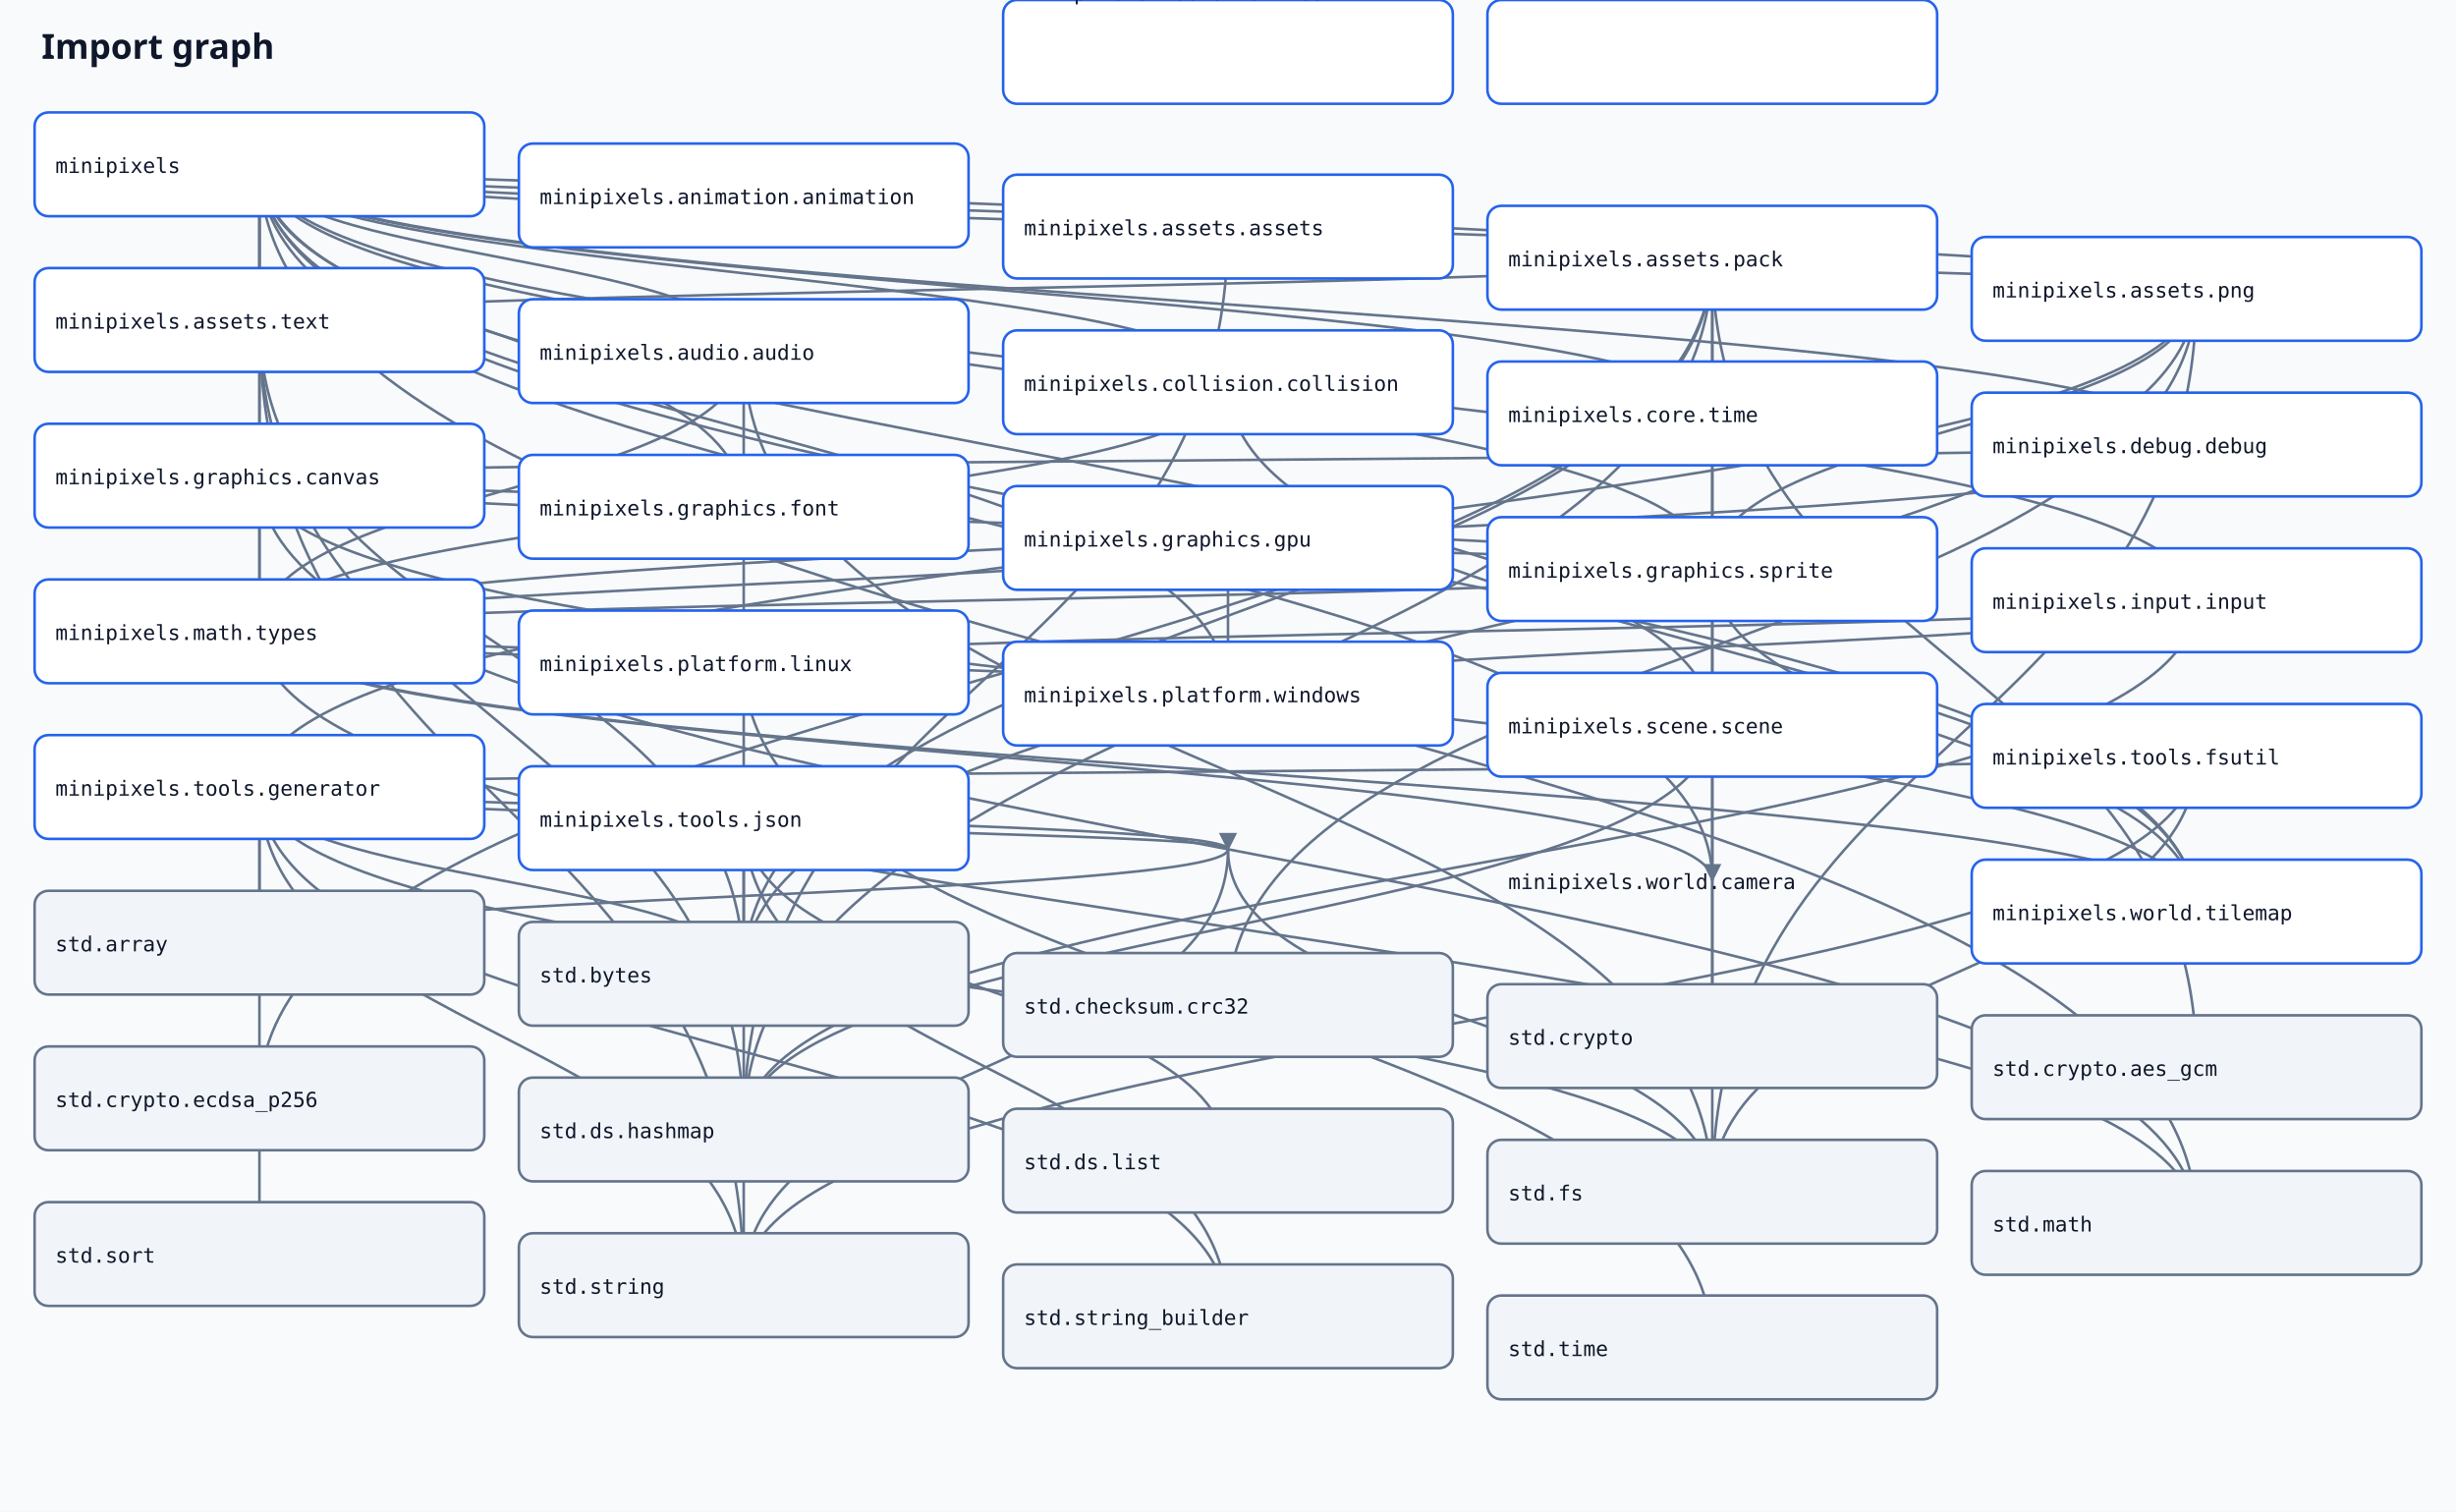
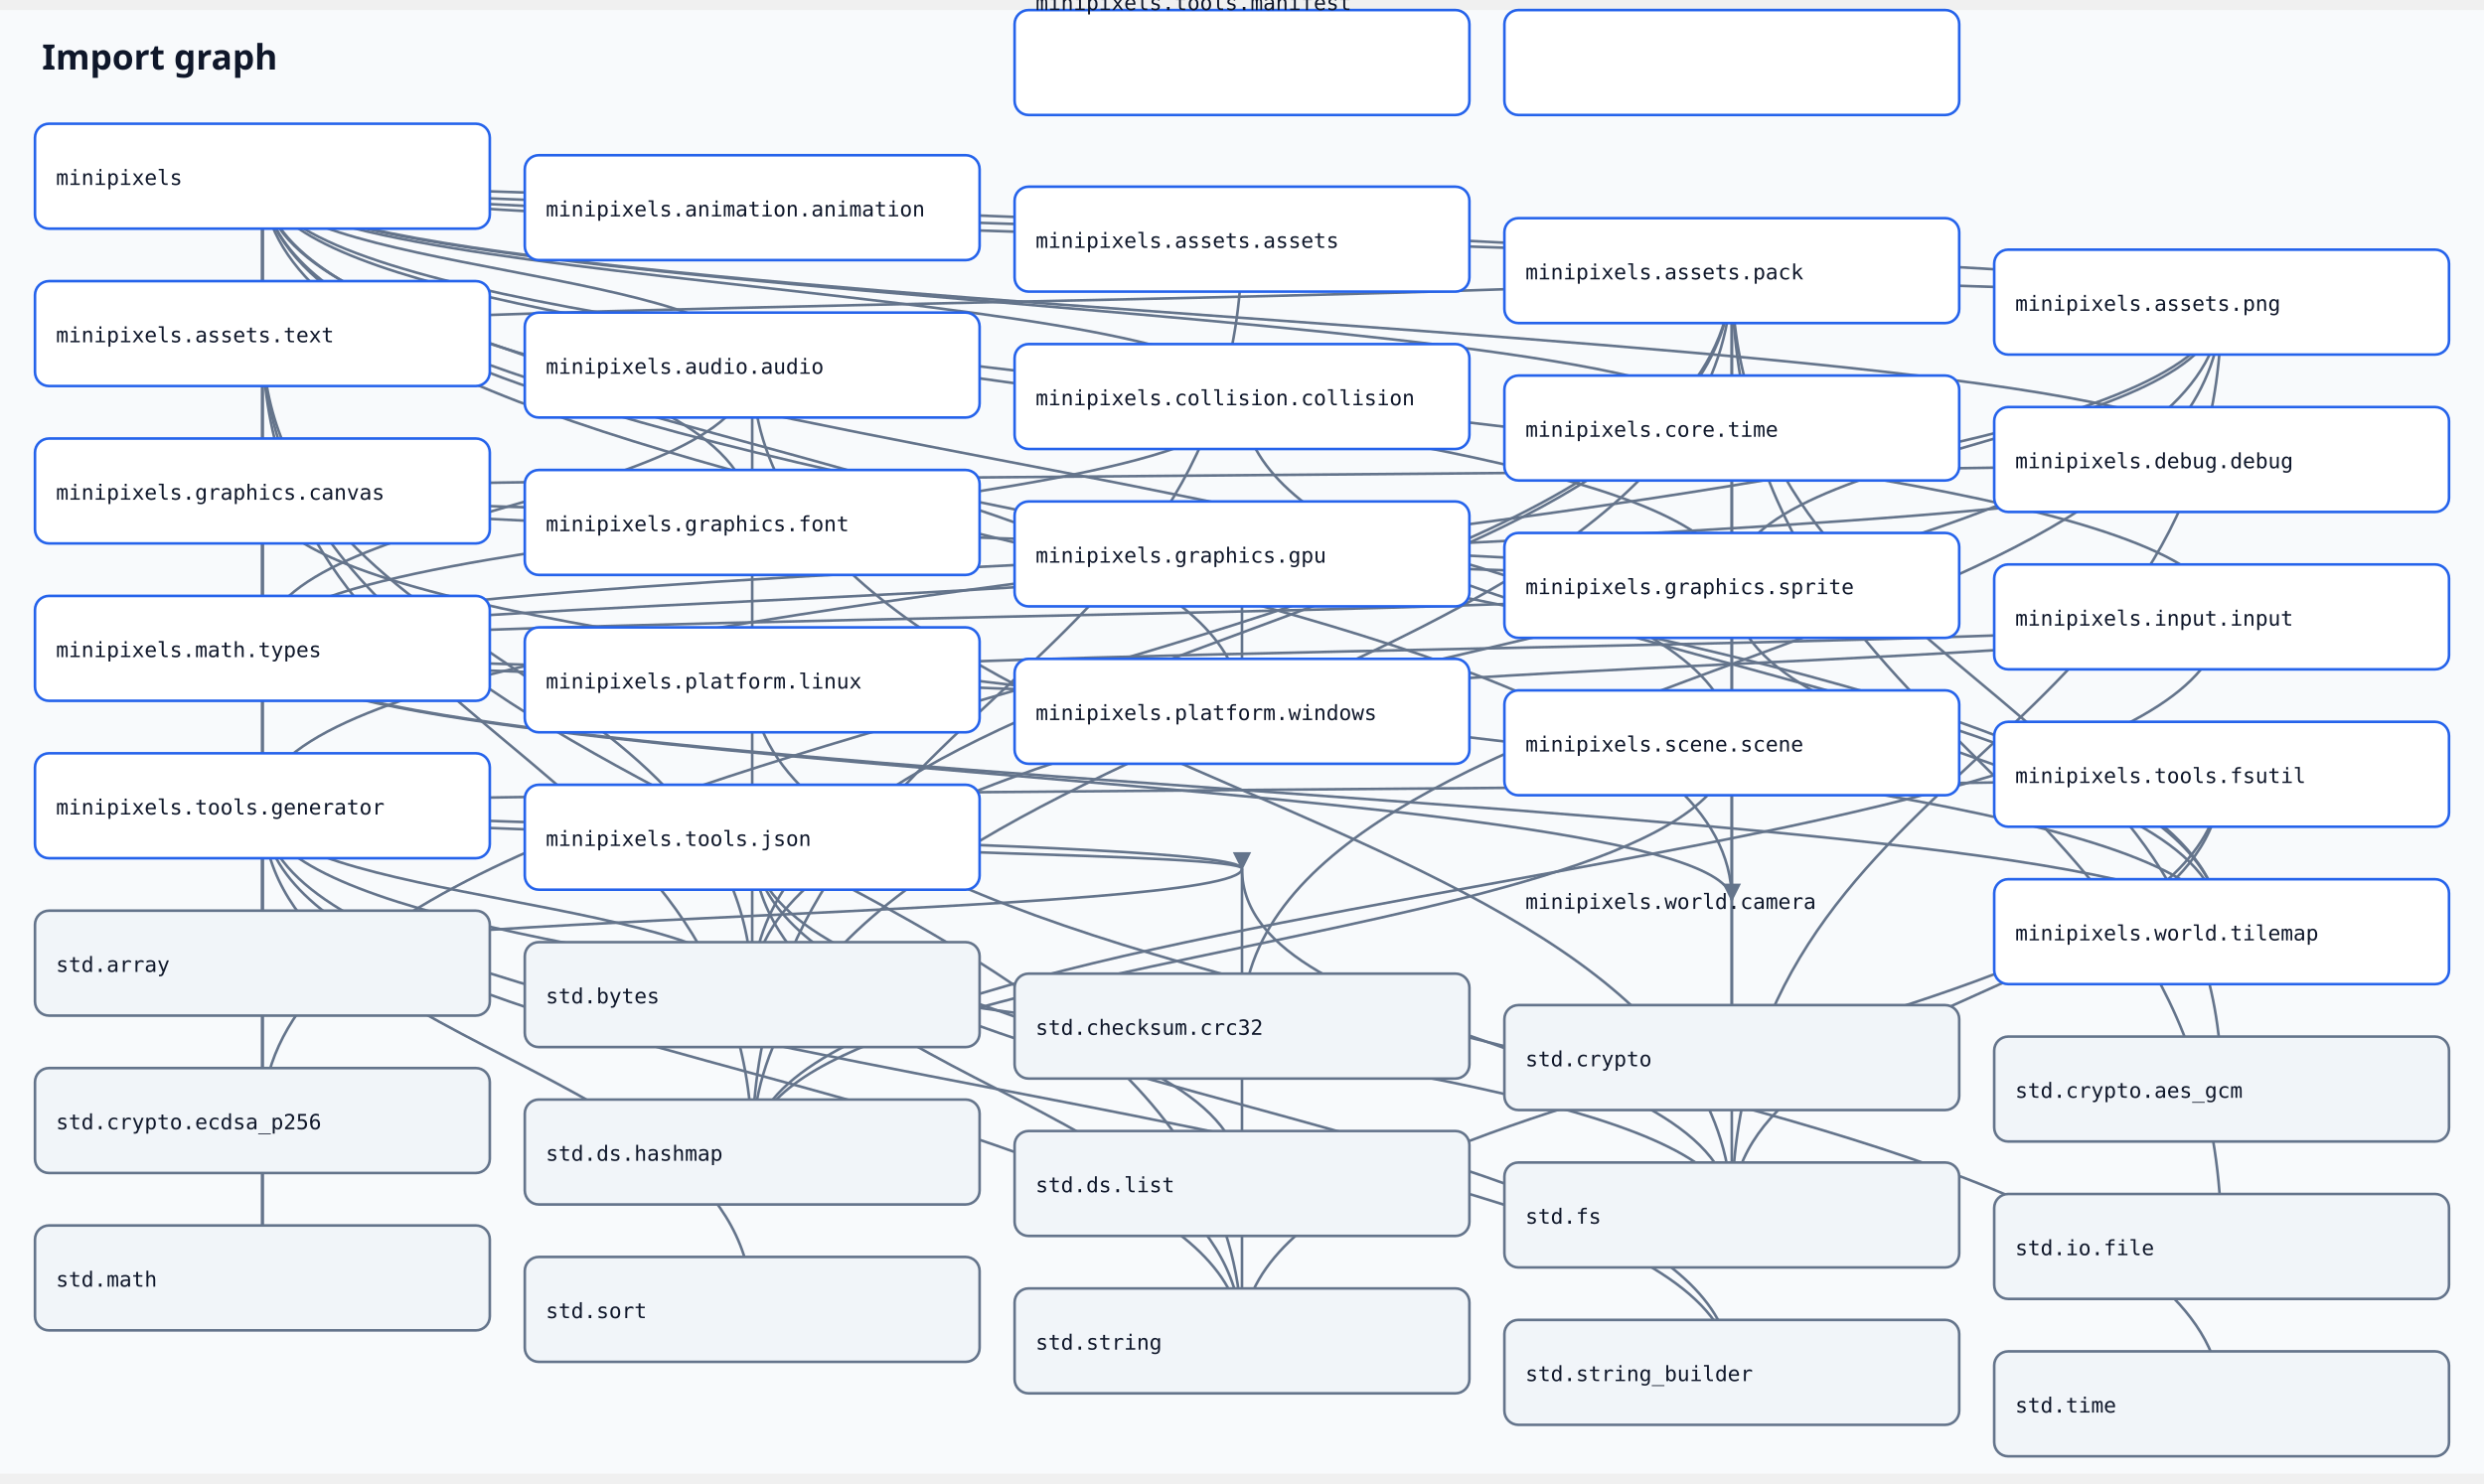
- <svg xmlns="http://www.w3.org/2000/svg" width="1420" height="874" viewBox="0 0 1420 874" role="img" aria-labelledby="title desc">
+ <svg xmlns="http://www.w3.org/2000/svg" width="1420" height="892." viewBox="0 0 1420 892." role="img" aria-labelledby="title desc">
  <defs>
    <marker id="arrow" viewBox="0 0 10 10" refX="9" refY="5" markerWidth="7" markerHeight="7" orient="auto-start-reverse">
      <path d="M 0 0 L 10 5 L 0 10 z" fill="#64748b" />
    </marker>
  </defs>
  <rect width="100%" height="100%" fill="#f8fafc" />
  <text x="24" y="34" font-family="system-ui,sans-serif" font-size="20" font-weight="700" fill="#0f172a">Import graph</text>
-   <path d="M 150 95 C 150 401, 1270 401, 1270 707" fill="none" stroke="#64748b" stroke-width="1.5" marker-end="url(#arrow)" />
+   <path d="M 150 95 C 150 410, 150 410, 150 725" fill="none" stroke="#64748b" stroke-width="1.5" marker-end="url(#arrow)" />
  <path d="M 150 95 C 150 104, 430 104, 430 113" fill="none" stroke="#64748b" stroke-width="1.5" marker-end="url(#arrow)" />
  <path d="M 150 95 C 150 113, 710 113, 710 131" fill="none" stroke="#64748b" stroke-width="1.5" marker-end="url(#arrow)" />
  <path d="M 150 95 C 150 122, 990 122, 990 149" fill="none" stroke="#64748b" stroke-width="1.5" marker-end="url(#arrow)" />
  <path d="M 150 95 C 150 131, 1270 131, 1270 167" fill="none" stroke="#64748b" stroke-width="1.5" marker-end="url(#arrow)" />
  <path d="M 150 95 C 150 140, 150 140, 150 185" fill="none" stroke="#64748b" stroke-width="1.5" marker-end="url(#arrow)" />
  <path d="M 150 95 C 150 149, 430 149, 430 203" fill="none" stroke="#64748b" stroke-width="1.5" marker-end="url(#arrow)" />
  <path d="M 150 95 C 150 158, 710 158, 710 221" fill="none" stroke="#64748b" stroke-width="1.5" marker-end="url(#arrow)" />
  <path d="M 150 95 C 150 167, 990 167, 990 239" fill="none" stroke="#64748b" stroke-width="1.5" marker-end="url(#arrow)" />
  <path d="M 150 95 C 150 176, 1270 176, 1270 257" fill="none" stroke="#64748b" stroke-width="1.5" marker-end="url(#arrow)" />
  <path d="M 150 95 C 150 185, 150 185, 150 275" fill="none" stroke="#64748b" stroke-width="1.5" marker-end="url(#arrow)" />
  <path d="M 150 95 C 150 194, 430 194, 430 293" fill="none" stroke="#64748b" stroke-width="1.5" marker-end="url(#arrow)" />
  <path d="M 150 95 C 150 212, 990 212, 990 329" fill="none" stroke="#64748b" stroke-width="1.5" marker-end="url(#arrow)" />
  <path d="M 150 95 C 150 221, 1270 221, 1270 347" fill="none" stroke="#64748b" stroke-width="1.5" marker-end="url(#arrow)" />
  <path d="M 150 95 C 150 230, 150 230, 150 365" fill="none" stroke="#64748b" stroke-width="1.5" marker-end="url(#arrow)" />
  <path d="M 150 95 C 150 248, 710 248, 710 401" fill="none" stroke="#64748b" stroke-width="1.5" marker-end="url(#arrow)" />
  <path d="M 150 95 C 150 257, 990 257, 990 419" fill="none" stroke="#64748b" stroke-width="1.5" marker-end="url(#arrow)" />
  <path d="M 150 95 C 150 302, 990 302, 990 509." fill="none" stroke="#64748b" stroke-width="1.5" marker-end="url(#arrow)" />
  <path d="M 150 95 C 150 311, 1270 311, 1270 527" fill="none" stroke="#64748b" stroke-width="1.5" marker-end="url(#arrow)" />
  <path d="M 710 131 C 710 392, 430 392, 430 653" fill="none" stroke="#64748b" stroke-width="1.5" marker-end="url(#arrow)" />
  <path d="M 990 149 C 990 356, 430 356, 430 563" fill="none" stroke="#64748b" stroke-width="1.5" marker-end="url(#arrow)" />
  <path d="M 990 149 C 990 374, 990 374, 990 599" fill="none" stroke="#64748b" stroke-width="1.5" marker-end="url(#arrow)" />
  <path d="M 990 149 C 990 383, 1270 383, 1270 617" fill="none" stroke="#64748b" stroke-width="1.5" marker-end="url(#arrow)" />
  <path d="M 990 149 C 990 392, 150 392, 150 635" fill="none" stroke="#64748b" stroke-width="1.5" marker-end="url(#arrow)" />
  <path d="M 990 149 C 990 401, 430 401, 430 653" fill="none" stroke="#64748b" stroke-width="1.5" marker-end="url(#arrow)" />
  <path d="M 990 149 C 990 419, 990 419, 990 689" fill="none" stroke="#64748b" stroke-width="1.5" marker-end="url(#arrow)" />
+   <path d="M 990 149 C 990 428, 1270 428, 1270 707" fill="none" stroke="#64748b" stroke-width="1.5" marker-end="url(#arrow)" />
  <path d="M 990 149 C 990 158, 1270 158, 1270 167" fill="none" stroke="#64748b" stroke-width="1.5" marker-end="url(#arrow)" />
  <path d="M 1270 167 C 1270 365, 430 365, 430 563" fill="none" stroke="#64748b" stroke-width="1.5" marker-end="url(#arrow)" />
  <path d="M 1270 167 C 1270 374, 710 374, 710 581" fill="none" stroke="#64748b" stroke-width="1.5" marker-end="url(#arrow)" />
  <path d="M 1270 167 C 1270 428, 990 428, 990 689" fill="none" stroke="#64748b" stroke-width="1.5" marker-end="url(#arrow)" />
  <path d="M 1270 167 C 1270 248, 990 248, 990 329" fill="none" stroke="#64748b" stroke-width="1.5" marker-end="url(#arrow)" />
  <path d="M 150 185 C 150 374, 430 374, 430 563" fill="none" stroke="#64748b" stroke-width="1.5" marker-end="url(#arrow)" />
  <path d="M 150 185 C 150 419, 430 419, 430 653" fill="none" stroke="#64748b" stroke-width="1.5" marker-end="url(#arrow)" />
-   <path d="M 150 185 C 150 464, 430 464, 430 743" fill="none" stroke="#64748b" stroke-width="1.5" marker-end="url(#arrow)" />
+   <path d="M 150 185 C 150 473, 710 473, 710 761" fill="none" stroke="#64748b" stroke-width="1.5" marker-end="url(#arrow)" />
  <path d="M 150 185 C 150 167, 990 167, 990 149" fill="none" stroke="#64748b" stroke-width="1.5" marker-end="url(#arrow)" />
  <path d="M 430 203 C 430 383, 430 383, 430 563" fill="none" stroke="#64748b" stroke-width="1.5" marker-end="url(#arrow)" />
  <path d="M 430 203 C 430 446, 990 446, 990 689" fill="none" stroke="#64748b" stroke-width="1.5" marker-end="url(#arrow)" />
  <path d="M 430 203 C 430 284, 150 284, 150 365" fill="none" stroke="#64748b" stroke-width="1.5" marker-end="url(#arrow)" />
  <path d="M 710 221 C 710 293, 150 293, 150 365" fill="none" stroke="#64748b" stroke-width="1.5" marker-end="url(#arrow)" />
  <path d="M 1270 257 C 1270 266, 150 266, 150 275" fill="none" stroke="#64748b" stroke-width="1.5" marker-end="url(#arrow)" />
  <path d="M 1270 257 C 1270 311, 150 311, 150 365" fill="none" stroke="#64748b" stroke-width="1.5" marker-end="url(#arrow)" />
-   <path d="M 150 275 C 150 491, 1270 491, 1270 707" fill="none" stroke="#64748b" stroke-width="1.5" marker-end="url(#arrow)" />
+   <path d="M 150 275 C 150 500, 150 500, 150 725" fill="none" stroke="#64748b" stroke-width="1.5" marker-end="url(#arrow)" />
  <path d="M 150 275 C 150 302, 990 302, 990 329" fill="none" stroke="#64748b" stroke-width="1.5" marker-end="url(#arrow)" />
  <path d="M 150 275 C 150 320, 150 320, 150 365" fill="none" stroke="#64748b" stroke-width="1.5" marker-end="url(#arrow)" />
  <path d="M 430 293 C 430 284, 150 284, 150 275" fill="none" stroke="#64748b" stroke-width="1.5" marker-end="url(#arrow)" />
  <path d="M 710 311 C 710 320, 990 320, 990 329" fill="none" stroke="#64748b" stroke-width="1.5" marker-end="url(#arrow)" />
  <path d="M 710 311 C 710 338, 150 338, 150 365" fill="none" stroke="#64748b" stroke-width="1.5" marker-end="url(#arrow)" />
  <path d="M 710 311 C 710 356, 710 356, 710 401" fill="none" stroke="#64748b" stroke-width="1.5" marker-end="url(#arrow)" />
  <path d="M 990 329 C 990 347, 150 347, 150 365" fill="none" stroke="#64748b" stroke-width="1.5" marker-end="url(#arrow)" />
  <path d="M 1270 347 C 1270 500, 430 500, 430 653" fill="none" stroke="#64748b" stroke-width="1.5" marker-end="url(#arrow)" />
-   <path d="M 150 365 C 150 536, 1270 536, 1270 707" fill="none" stroke="#64748b" stroke-width="1.5" marker-end="url(#arrow)" />
-   <path d="M 430 383 C 430 581, 990 581, 990 779" fill="none" stroke="#64748b" stroke-width="1.5" marker-end="url(#arrow)" />
+   <path d="M 150 365 C 150 545, 150 545, 150 725" fill="none" stroke="#64748b" stroke-width="1.5" marker-end="url(#arrow)" />
+   <path d="M 430 383 C 430 590, 1270 590, 1270 797" fill="none" stroke="#64748b" stroke-width="1.5" marker-end="url(#arrow)" />
  <path d="M 430 383 C 430 365, 1270 365, 1270 347" fill="none" stroke="#64748b" stroke-width="1.5" marker-end="url(#arrow)" />
  <path d="M 430 383 C 430 374, 150 374, 150 365" fill="none" stroke="#64748b" stroke-width="1.5" marker-end="url(#arrow)" />
  <path d="M 710 401 C 710 374, 1270 374, 1270 347" fill="none" stroke="#64748b" stroke-width="1.5" marker-end="url(#arrow)" />
  <path d="M 710 401 C 710 383, 150 383, 150 365" fill="none" stroke="#64748b" stroke-width="1.5" marker-end="url(#arrow)" />
  <path d="M 990 419 C 990 536, 430 536, 430 653" fill="none" stroke="#64748b" stroke-width="1.5" marker-end="url(#arrow)" />
  <path d="M 1270 437 C 1270 563, 990 563, 990 689" fill="none" stroke="#64748b" stroke-width="1.5" marker-end="url(#arrow)" />
-   <path d="M 1270 437 C 1270 590, 430 590, 430 743" fill="none" stroke="#64748b" stroke-width="1.5" marker-end="url(#arrow)" />
+   <path d="M 1270 437 C 1270 599, 710 599, 710 761" fill="none" stroke="#64748b" stroke-width="1.5" marker-end="url(#arrow)" />
  <path d="M 150 455 C 150 500, 150 500, 150 545" fill="none" stroke="#64748b" stroke-width="1.5" marker-end="url(#arrow)" />
  <path d="M 150 455 C 150 509, 430 509, 430 563" fill="none" stroke="#64748b" stroke-width="1.5" marker-end="url(#arrow)" />
  <path d="M 150 455 C 150 572, 990 572, 990 689" fill="none" stroke="#64748b" stroke-width="1.5" marker-end="url(#arrow)" />
-   <path d="M 150 455 C 150 590, 150 590, 150 725" fill="none" stroke="#64748b" stroke-width="1.5" marker-end="url(#arrow)" />
  <path d="M 150 455 C 150 599, 430 599, 430 743" fill="none" stroke="#64748b" stroke-width="1.5" marker-end="url(#arrow)" />
  <path d="M 150 455 C 150 608, 710 608, 710 761" fill="none" stroke="#64748b" stroke-width="1.5" marker-end="url(#arrow)" />
+   <path d="M 150 455 C 150 617, 990 617, 990 779" fill="none" stroke="#64748b" stroke-width="1.5" marker-end="url(#arrow)" />
  <path d="M 150 455 C 150 311, 1270 311, 1270 167" fill="none" stroke="#64748b" stroke-width="1.5" marker-end="url(#arrow)" />
  <path d="M 150 455 C 150 446, 1270 446, 1270 437" fill="none" stroke="#64748b" stroke-width="1.5" marker-end="url(#arrow)" />
  <path d="M 150 455 C 150 464, 430 464, 430 473" fill="none" stroke="#64748b" stroke-width="1.5" marker-end="url(#arrow)" />
  <path d="M 150 455 C 150 473, 710 473, 710 491." fill="none" stroke="#64748b" stroke-width="1.5" marker-end="url(#arrow)" />
  <path d="M 430 473 C 430 572, 710 572, 710 671" fill="none" stroke="#64748b" stroke-width="1.5" marker-end="url(#arrow)" />
-   <path d="M 430 473 C 430 608, 430 608, 430 743" fill="none" stroke="#64748b" stroke-width="1.5" marker-end="url(#arrow)" />
  <path d="M 430 473 C 430 617, 710 617, 710 761" fill="none" stroke="#64748b" stroke-width="1.5" marker-end="url(#arrow)" />
+   <path d="M 430 473 C 430 626, 990 626, 990 779" fill="none" stroke="#64748b" stroke-width="1.5" marker-end="url(#arrow)" />
  <path d="M 710 491. C 710 518, 150 518, 150 545" fill="none" stroke="#64748b" stroke-width="1.5" marker-end="url(#arrow)" />
  <path d="M 710 491. C 710 590, 990 590, 990 689" fill="none" stroke="#64748b" stroke-width="1.5" marker-end="url(#arrow)" />
-   <path d="M 710 491. C 710 617, 430 617, 430 743" fill="none" stroke="#64748b" stroke-width="1.5" marker-end="url(#arrow)" />
+   <path d="M 710 491. C 710 626, 710 626, 710 761" fill="none" stroke="#64748b" stroke-width="1.5" marker-end="url(#arrow)" />
  <path d="M 710 491. C 710 482, 430 482, 430 473" fill="none" stroke="#64748b" stroke-width="1.5" marker-end="url(#arrow)" />
  <path d="M 990 509. C 990 437, 150 437, 150 365" fill="none" stroke="#64748b" stroke-width="1.5" marker-end="url(#arrow)" />
  <path d="M 1270 527 C 1270 374, 710 374, 710 221" fill="none" stroke="#64748b" stroke-width="1.5" marker-end="url(#arrow)" />
  <path d="M 1270 527 C 1270 401, 150 401, 150 275" fill="none" stroke="#64748b" stroke-width="1.5" marker-end="url(#arrow)" />
  <path d="M 1270 527 C 1270 428, 990 428, 990 329" fill="none" stroke="#64748b" stroke-width="1.5" marker-end="url(#arrow)" />
  <path d="M 1270 527 C 1270 446, 150 446, 150 365" fill="none" stroke="#64748b" stroke-width="1.5" marker-end="url(#arrow)" />
  <g>
    <rect x="20" y="65" width="260" height="60" rx="8" fill="#ffffff" stroke="#2563eb" stroke-width="1.5" />
    <text x="32" y="100" font-family="ui-monospace,monospace" font-size="12" fill="#0f172a">minipixels</text>
  </g>
  <g>
    <rect x="300" y="83" width="260" height="60" rx="8" fill="#ffffff" stroke="#2563eb" stroke-width="1.5" />
    <text x="312" y="118" font-family="ui-monospace,monospace" font-size="12" fill="#0f172a">minipixels.animation.animation</text>
  </g>
  <g>
    <rect x="580" y="101" width="260" height="60" rx="8" fill="#ffffff" stroke="#2563eb" stroke-width="1.5" />
    <text x="592" y="136" font-family="ui-monospace,monospace" font-size="12" fill="#0f172a">minipixels.assets.assets</text>
  </g>
  <g>
    <rect x="860" y="119" width="260" height="60" rx="8" fill="#ffffff" stroke="#2563eb" stroke-width="1.5" />
    <text x="872" y="154" font-family="ui-monospace,monospace" font-size="12" fill="#0f172a">minipixels.assets.pack</text>
  </g>
  <g>
    <rect x="1140" y="137" width="260" height="60" rx="8" fill="#ffffff" stroke="#2563eb" stroke-width="1.5" />
    <text x="1152" y="172" font-family="ui-monospace,monospace" font-size="12" fill="#0f172a">minipixels.assets.png</text>
  </g>
  <g>
    <rect x="20" y="155" width="260" height="60" rx="8" fill="#ffffff" stroke="#2563eb" stroke-width="1.5" />
    <text x="32" y="190" font-family="ui-monospace,monospace" font-size="12" fill="#0f172a">minipixels.assets.text</text>
  </g>
  <g>
    <rect x="300" y="173" width="260" height="60" rx="8" fill="#ffffff" stroke="#2563eb" stroke-width="1.5" />
    <text x="312" y="208" font-family="ui-monospace,monospace" font-size="12" fill="#0f172a">minipixels.audio.audio</text>
  </g>
  <g>
    <rect x="580" y="191" width="260" height="60" rx="8" fill="#ffffff" stroke="#2563eb" stroke-width="1.5" />
    <text x="592" y="226" font-family="ui-monospace,monospace" font-size="12" fill="#0f172a">minipixels.collision.collision</text>
  </g>
  <g>
    <rect x="860" y="209" width="260" height="60" rx="8" fill="#ffffff" stroke="#2563eb" stroke-width="1.5" />
    <text x="872" y="244" font-family="ui-monospace,monospace" font-size="12" fill="#0f172a">minipixels.core.time</text>
  </g>
  <g>
    <rect x="1140" y="227" width="260" height="60" rx="8" fill="#ffffff" stroke="#2563eb" stroke-width="1.5" />
    <text x="1152" y="262" font-family="ui-monospace,monospace" font-size="12" fill="#0f172a">minipixels.debug.debug</text>
  </g>
  <g>
    <rect x="20" y="245" width="260" height="60" rx="8" fill="#ffffff" stroke="#2563eb" stroke-width="1.5" />
    <text x="32" y="280" font-family="ui-monospace,monospace" font-size="12" fill="#0f172a">minipixels.graphics.canvas</text>
  </g>
  <g>
    <rect x="300" y="263" width="260" height="60" rx="8" fill="#ffffff" stroke="#2563eb" stroke-width="1.5" />
    <text x="312" y="298" font-family="ui-monospace,monospace" font-size="12" fill="#0f172a">minipixels.graphics.font</text>
  </g>
  <g>
    <rect x="580" y="281" width="260" height="60" rx="8" fill="#ffffff" stroke="#2563eb" stroke-width="1.5" />
    <text x="592" y="316" font-family="ui-monospace,monospace" font-size="12" fill="#0f172a">minipixels.graphics.gpu</text>
  </g>
  <g>
    <rect x="860" y="299" width="260" height="60" rx="8" fill="#ffffff" stroke="#2563eb" stroke-width="1.5" />
    <text x="872" y="334" font-family="ui-monospace,monospace" font-size="12" fill="#0f172a">minipixels.graphics.sprite</text>
  </g>
  <g>
    <rect x="1140" y="317" width="260" height="60" rx="8" fill="#ffffff" stroke="#2563eb" stroke-width="1.5" />
    <text x="1152" y="352" font-family="ui-monospace,monospace" font-size="12" fill="#0f172a">minipixels.input.input</text>
  </g>
  <g>
    <rect x="20" y="335" width="260" height="60" rx="8" fill="#ffffff" stroke="#2563eb" stroke-width="1.5" />
    <text x="32" y="370" font-family="ui-monospace,monospace" font-size="12" fill="#0f172a">minipixels.math.types</text>
  </g>
  <g>
    <rect x="300" y="353" width="260" height="60" rx="8" fill="#ffffff" stroke="#2563eb" stroke-width="1.5" />
    <text x="312" y="388" font-family="ui-monospace,monospace" font-size="12" fill="#0f172a">minipixels.platform.linux</text>
  </g>
  <g>
    <rect x="580" y="371" width="260" height="60" rx="8" fill="#ffffff" stroke="#2563eb" stroke-width="1.5" />
    <text x="592" y="406" font-family="ui-monospace,monospace" font-size="12" fill="#0f172a">minipixels.platform.windows</text>
  </g>
  <g>
    <rect x="860" y="389" width="260" height="60" rx="8" fill="#ffffff" stroke="#2563eb" stroke-width="1.5" />
    <text x="872" y="424" font-family="ui-monospace,monospace" font-size="12" fill="#0f172a">minipixels.scene.scene</text>
  </g>
  <g>
    <rect x="1140" y="407" width="260" height="60" rx="8" fill="#ffffff" stroke="#2563eb" stroke-width="1.5" />
    <text x="1152" y="442" font-family="ui-monospace,monospace" font-size="12" fill="#0f172a">minipixels.tools.fsutil</text>
  </g>
  <g>
    <rect x="20" y="425" width="260" height="60" rx="8" fill="#ffffff" stroke="#2563eb" stroke-width="1.5" />
    <text x="32" y="460" font-family="ui-monospace,monospace" font-size="12" fill="#0f172a">minipixels.tools.generator</text>
  </g>
  <g>
    <rect x="300" y="443" width="260" height="60" rx="8" fill="#ffffff" stroke="#2563eb" stroke-width="1.5" />
    <text x="312" y="478" font-family="ui-monospace,monospace" font-size="12" fill="#0f172a">minipixels.tools.json</text>
  </g>
  <g>
    <rect x="580" y="461." width="260" height="60" rx="8" fill="#ffffff" stroke="#2563eb" stroke-width="1.5" />
    <text x="592" y="496." font-family="ui-monospace,monospace" font-size="12" fill="#0f172a">minipixels.tools.manifest</text>
  </g>
  <g>
    <rect x="860" y="479." width="260" height="60" rx="8" fill="#ffffff" stroke="#2563eb" stroke-width="1.5" />
    <text x="872" y="514" font-family="ui-monospace,monospace" font-size="12" fill="#0f172a">minipixels.world.camera</text>
  </g>
  <g>
    <rect x="1140" y="497" width="260" height="60" rx="8" fill="#ffffff" stroke="#2563eb" stroke-width="1.5" />
    <text x="1152" y="532" font-family="ui-monospace,monospace" font-size="12" fill="#0f172a">minipixels.world.tilemap</text>
  </g>
  <g>
    <rect x="20" y="515" width="260" height="60" rx="8" fill="#f1f5f9" stroke="#64748b" stroke-width="1.5" />
    <text x="32" y="550" font-family="ui-monospace,monospace" font-size="12" fill="#0f172a">std.array</text>
  </g>
  <g>
    <rect x="300" y="533" width="260" height="60" rx="8" fill="#f1f5f9" stroke="#64748b" stroke-width="1.5" />
    <text x="312" y="568" font-family="ui-monospace,monospace" font-size="12" fill="#0f172a">std.bytes</text>
  </g>
  <g>
    <rect x="580" y="551" width="260" height="60" rx="8" fill="#f1f5f9" stroke="#64748b" stroke-width="1.5" />
    <text x="592" y="586" font-family="ui-monospace,monospace" font-size="12" fill="#0f172a">std.checksum.crc32</text>
  </g>
  <g>
    <rect x="860" y="569" width="260" height="60" rx="8" fill="#f1f5f9" stroke="#64748b" stroke-width="1.5" />
    <text x="872" y="604" font-family="ui-monospace,monospace" font-size="12" fill="#0f172a">std.crypto</text>
  </g>
  <g>
    <rect x="1140" y="587" width="260" height="60" rx="8" fill="#f1f5f9" stroke="#64748b" stroke-width="1.5" />
    <text x="1152" y="622" font-family="ui-monospace,monospace" font-size="12" fill="#0f172a">std.crypto.aes_gcm</text>
  </g>
  <g>
    <rect x="20" y="605" width="260" height="60" rx="8" fill="#f1f5f9" stroke="#64748b" stroke-width="1.5" />
    <text x="32" y="640" font-family="ui-monospace,monospace" font-size="12" fill="#0f172a">std.crypto.ecdsa_p256</text>
  </g>
  <g>
    <rect x="300" y="623" width="260" height="60" rx="8" fill="#f1f5f9" stroke="#64748b" stroke-width="1.5" />
    <text x="312" y="658" font-family="ui-monospace,monospace" font-size="12" fill="#0f172a">std.ds.hashmap</text>
  </g>
  <g>
    <rect x="580" y="641" width="260" height="60" rx="8" fill="#f1f5f9" stroke="#64748b" stroke-width="1.5" />
    <text x="592" y="676" font-family="ui-monospace,monospace" font-size="12" fill="#0f172a">std.ds.list</text>
  </g>
  <g>
    <rect x="860" y="659" width="260" height="60" rx="8" fill="#f1f5f9" stroke="#64748b" stroke-width="1.5" />
    <text x="872" y="694" font-family="ui-monospace,monospace" font-size="12" fill="#0f172a">std.fs</text>
  </g>
  <g>
    <rect x="1140" y="677" width="260" height="60" rx="8" fill="#f1f5f9" stroke="#64748b" stroke-width="1.5" />
-     <text x="1152" y="712" font-family="ui-monospace,monospace" font-size="12" fill="#0f172a">std.math</text>
+     <text x="1152" y="712" font-family="ui-monospace,monospace" font-size="12" fill="#0f172a">std.io.file</text>
  </g>
  <g>
    <rect x="20" y="695" width="260" height="60" rx="8" fill="#f1f5f9" stroke="#64748b" stroke-width="1.5" />
-     <text x="32" y="730" font-family="ui-monospace,monospace" font-size="12" fill="#0f172a">std.sort</text>
+     <text x="32" y="730" font-family="ui-monospace,monospace" font-size="12" fill="#0f172a">std.math</text>
  </g>
  <g>
    <rect x="300" y="713" width="260" height="60" rx="8" fill="#f1f5f9" stroke="#64748b" stroke-width="1.5" />
-     <text x="312" y="748" font-family="ui-monospace,monospace" font-size="12" fill="#0f172a">std.string</text>
+     <text x="312" y="748" font-family="ui-monospace,monospace" font-size="12" fill="#0f172a">std.sort</text>
  </g>
  <g>
    <rect x="580" y="731" width="260" height="60" rx="8" fill="#f1f5f9" stroke="#64748b" stroke-width="1.5" />
-     <text x="592" y="766" font-family="ui-monospace,monospace" font-size="12" fill="#0f172a">std.string_builder</text>
+     <text x="592" y="766" font-family="ui-monospace,monospace" font-size="12" fill="#0f172a">std.string</text>
  </g>
  <g>
    <rect x="860" y="749" width="260" height="60" rx="8" fill="#f1f5f9" stroke="#64748b" stroke-width="1.5" />
-     <text x="872" y="784" font-family="ui-monospace,monospace" font-size="12" fill="#0f172a">std.time</text>
+     <text x="872" y="784" font-family="ui-monospace,monospace" font-size="12" fill="#0f172a">std.string_builder</text>
+   </g>
+   <g>
+     <rect x="1140" y="767" width="260" height="60" rx="8" fill="#f1f5f9" stroke="#64748b" stroke-width="1.5" />
+     <text x="1152" y="802" font-family="ui-monospace,monospace" font-size="12" fill="#0f172a">std.time</text>
  </g>
</svg>
